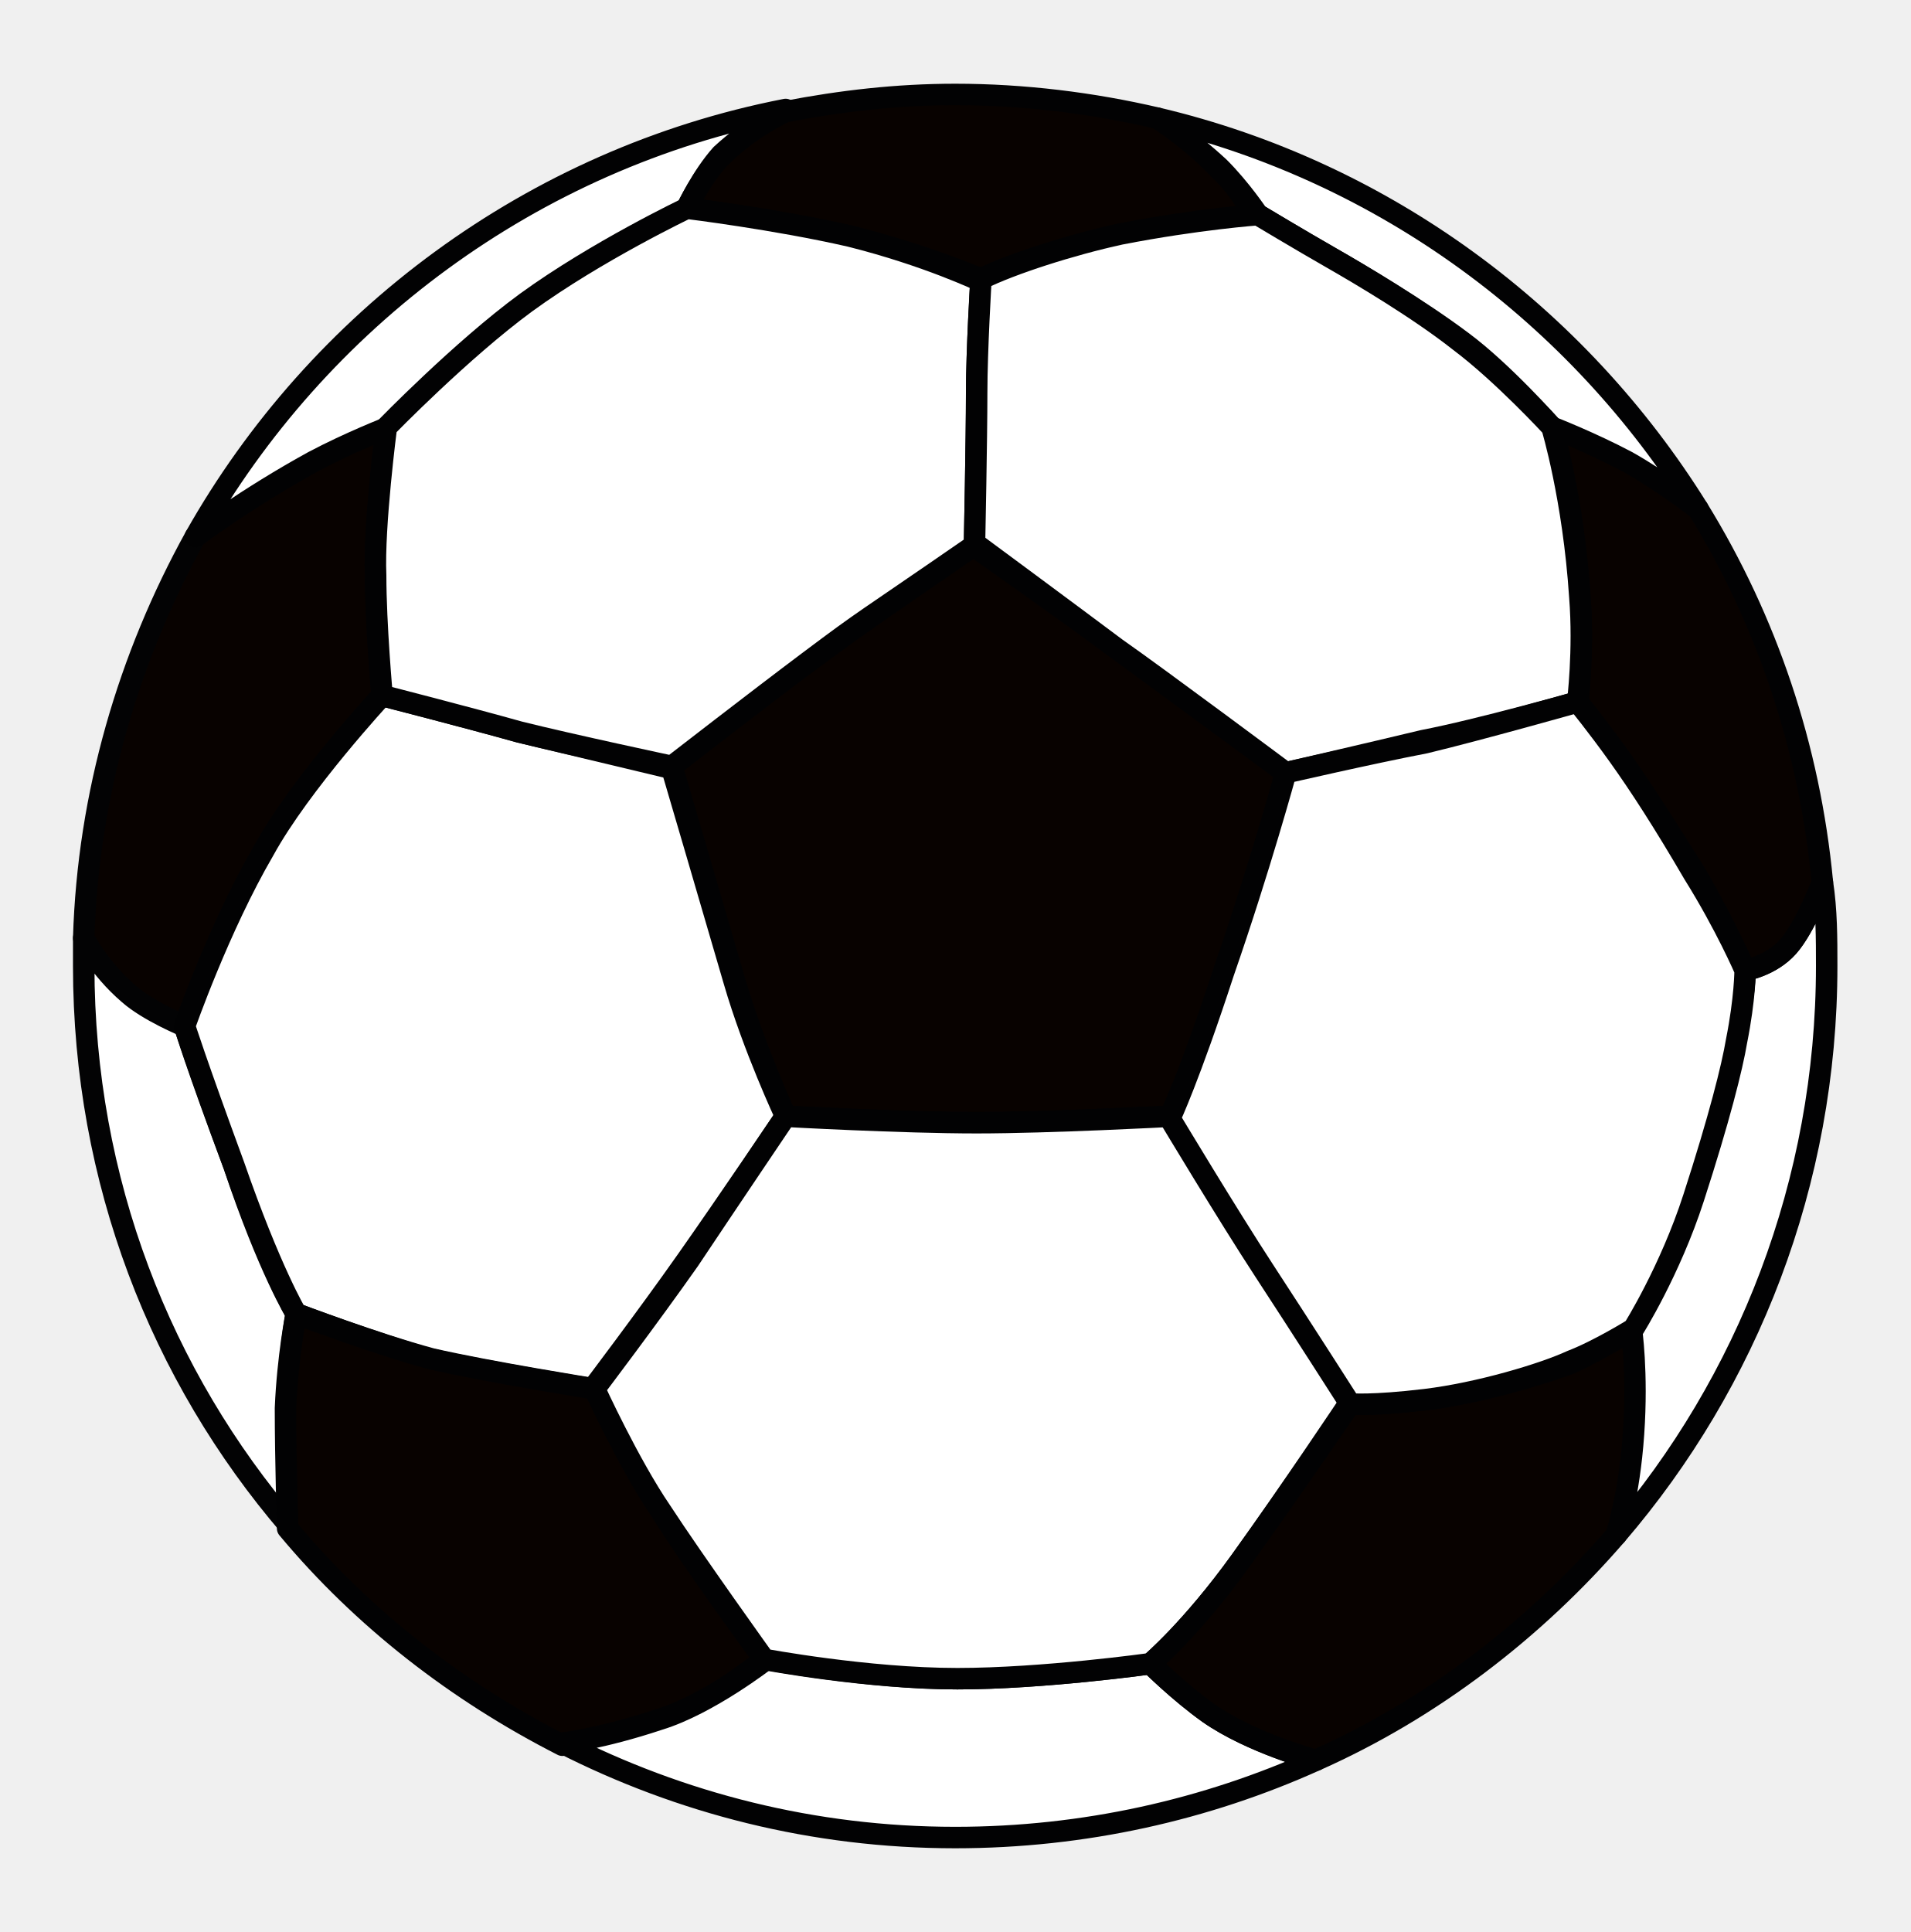
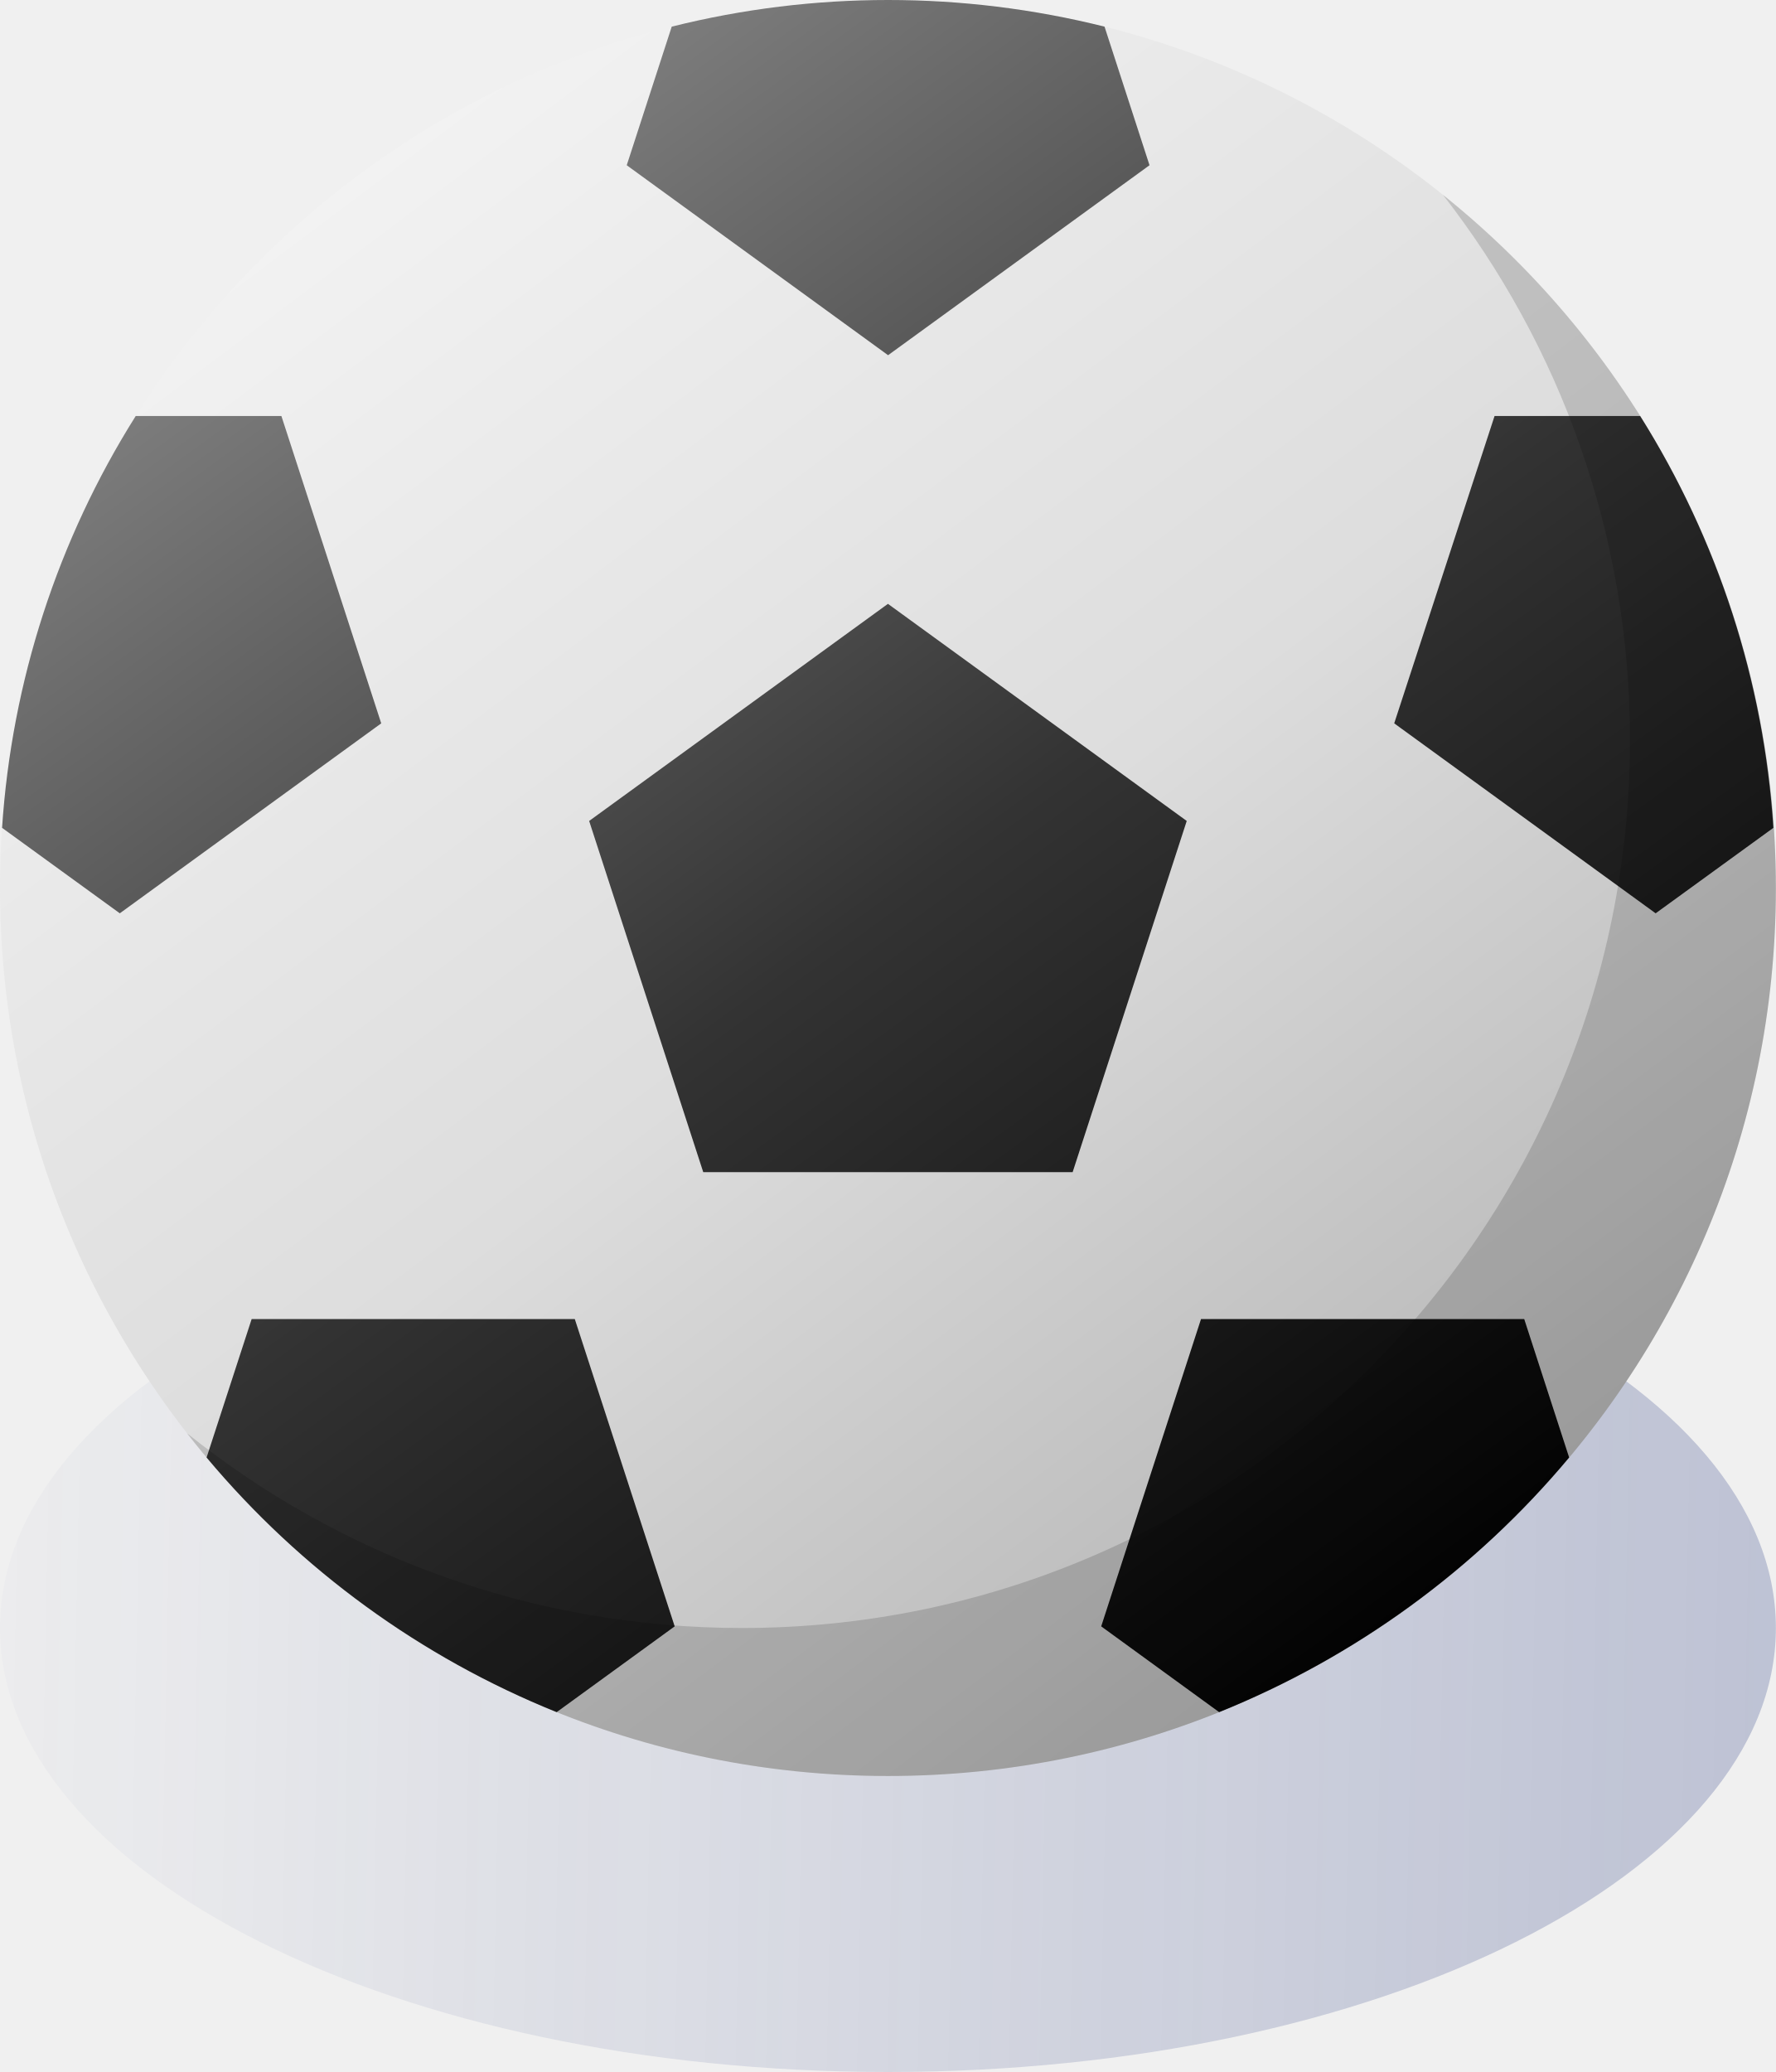
- <svg xmlns="http://www.w3.org/2000/svg" version="1.1" id="Ebene_1" x="0px" y="0px" width="8.9px" height="9px" viewBox="0 0 8.9 9" style="enable-background:new 0 0 8.9 9;" xml:space="preserve">
-   <style type="text/css">
- 
- 	.st0{fill:#080200;stroke:#020203;stroke-width:0.1;stroke-linecap:round;stroke-linejoin:round;stroke-miterlimit:3.864;}
- 	.st1{fill:#FFFFFF;stroke:#020203;stroke-width:0.1;stroke-linecap:round;stroke-linejoin:round;stroke-miterlimit:3.864;}
- 	.st2{fill:#080200;stroke:#030304;stroke-width:0.1;stroke-linecap:round;stroke-linejoin:round;stroke-miterlimit:3.864;}
- 	.st3{fill:#FFFFFF;stroke:#030304;stroke-width:0.1;stroke-linecap:round;stroke-linejoin:round;stroke-miterlimit:3.864;}
- 
- </style>
+ <svg xmlns="http://www.w3.org/2000/svg" width="24" height="28" viewBox="0 0 24 28" fill="none">
  <g>
-     <path class="st0" d="M5.99,3.6c0,0-0.6-0.44-0.79-0.58C5,2.87,4.53,2.54,4.53,2.54C3.98,2.93,4.07,2.86,3.77,3.08   C3.53,3.25,3.13,3.57,3.13,3.57s0.2,0.68,0.29,0.99S3.66,5.2,3.66,5.2S4.2,5.23,4.55,5.23c0.34,0,0.9-0.03,0.9-0.03   S5.54,5.02,5.7,4.53C5.87,4.04,5.99,3.6,5.99,3.6z" />
-     <path class="st2" d="M1.75,2.68c0,0.23,0.03,0.56,0.03,0.56S1.4,3.65,1.23,3.96C1.02,4.32,0.86,4.78,0.86,4.78S0.69,4.71,0.6,4.63   C0.46,4.51,0.39,4.37,0.39,4.37C0.41,3.7,0.6,3.06,0.91,2.5c0,0,0.24-0.18,0.55-0.35C1.62,2.06,1.8,1.99,1.8,1.99   S1.74,2.45,1.75,2.68z" />
-     <path class="st3" d="M1.38,6.12c0,0-0.04,0.21-0.04,0.44c0,0.24,0.01,0.55,0.01,0.55C0.75,6.41,0.39,5.5,0.39,4.5   c0-0.04,0-0.09,0-0.13c0,0,0.07,0.14,0.21,0.26c0.09,0.08,0.26,0.15,0.26,0.15s0.05,0.17,0.23,0.65C1.25,5.91,1.38,6.12,1.38,6.12" />
-     <path class="st1" d="M0.86,4.78c0,0,0.16-0.46,0.37-0.82C1.4,3.65,1.78,3.24,1.78,3.24s0.39,0.1,0.64,0.17   c0.25,0.06,0.71,0.17,0.71,0.17s0.2,0.68,0.29,0.99S3.66,5.2,3.66,5.2S3.39,5.6,3.2,5.87c-0.19,0.27-0.44,0.6-0.44,0.6   s-0.5-0.08-0.76-0.14C1.75,6.26,1.38,6.12,1.38,6.12s-0.12-0.2-0.29-0.69C0.91,4.94,0.86,4.78,0.86,4.78" />
-     <path class="st0" d="M1.34,7.12c0.35,0.42,0.79,0.76,1.28,1.01c0,0,0.18-0.03,0.46-0.11C3.3,7.94,3.56,7.73,3.56,7.73   S3.22,7.27,3.08,7.04C2.93,6.82,2.77,6.47,2.77,6.47s-0.5-0.08-0.76-0.14C1.75,6.26,1.38,6.12,1.38,6.12S1.34,6.32,1.33,6.56   C1.33,6.8,1.34,7.12,1.34,7.12" />
-     <path class="st1" d="M2.62,8.12C3.17,8.4,3.79,8.56,4.45,8.56c0.6,0,1.17-0.13,1.68-0.36c0,0-0.3-0.08-0.5-0.22   c-0.14-0.1-0.27-0.23-0.27-0.23s-0.5,0.07-0.9,0.07c-0.41,0-0.89-0.09-0.89-0.09S3.3,7.94,3.07,8.01C2.8,8.1,2.62,8.12,2.62,8.12z" />
-     <path class="st1" d="M3.56,7.73c0,0-0.33-0.46-0.48-0.69C2.93,6.82,2.77,6.47,2.77,6.47s0.25-0.33,0.44-0.6   C3.39,5.6,3.66,5.2,3.66,5.2S4.2,5.23,4.55,5.23c0.34,0,0.9-0.03,0.9-0.03s0.27,0.45,0.44,0.71c0.17,0.26,0.4,0.62,0.4,0.62   S6.01,6.95,5.78,7.27C5.55,7.59,5.36,7.75,5.36,7.75s-0.5,0.07-0.9,0.07C4.04,7.82,3.56,7.73,3.56,7.73z" />
-     <path class="st0" d="M7.61,6.19c0,0,0.03,0.2,0.01,0.49C7.59,6.96,7.53,7.15,7.53,7.15C7.15,7.59,6.67,7.96,6.13,8.2   c0,0-0.3-0.08-0.5-0.22c-0.14-0.1-0.27-0.23-0.27-0.23s0.19-0.16,0.42-0.48c0.23-0.32,0.51-0.73,0.51-0.73s0.1,0.01,0.35-0.02   c0.25-0.03,0.55-0.12,0.68-0.17C7.45,6.29,7.61,6.19,7.61,6.19z" />
-     <path class="st1" d="M8.13,4.52c0,0,0.12-0.02,0.2-0.11c0.08-0.09,0.16-0.3,0.16-0.3C8.51,4.24,8.51,4.37,8.51,4.5   c0,1.01-0.37,1.94-0.98,2.65c0,0,0.06-0.18,0.08-0.47c0.02-0.29-0.01-0.49-0.01-0.49s0.17-0.27,0.28-0.61   c0.12-0.37,0.18-0.61,0.2-0.73C8.13,4.65,8.13,4.52,8.13,4.52z" />
-     <path class="st0" d="M7.23,1.99c0,0,0.18,0.07,0.35,0.16s0.33,0.22,0.33,0.22c0.32,0.52,0.52,1.11,0.58,1.74   c0,0-0.08,0.21-0.16,0.3c-0.08,0.09-0.2,0.11-0.2,0.11S8.04,4.31,7.9,4.07C7.75,3.83,7.64,3.66,7.54,3.52   c-0.1-0.14-0.19-0.25-0.19-0.25s0.03-0.24,0.01-0.49C7.33,2.32,7.23,1.99,7.23,1.99z" />
-     <path class="st1" d="M7.58,2.15C7.41,2.06,7.23,1.99,7.23,1.99S7,1.73,6.81,1.59C6.61,1.44,6.34,1.28,6.2,1.2   c-0.14-0.08-0.34-0.2-0.34-0.2S5.78,0.88,5.68,0.78C5.54,0.65,5.39,0.55,5.39,0.55C6.45,0.8,7.35,1.47,7.91,2.37   C7.91,2.37,7.74,2.24,7.58,2.15z" />
-     <path class="st1" d="M0.91,2.5c0.57-1.01,1.57-1.76,2.75-1.99c0,0-0.16,0.08-0.3,0.21C3.27,0.82,3.2,0.97,3.2,0.97   S2.72,1.28,2.5,1.45C2.27,1.61,1.81,1.99,1.81,1.99h0c0,0-0.18,0.07-0.35,0.16C1.15,2.32,0.91,2.5,0.91,2.5L0.91,2.5z" />
-     <path class="st0" d="M3.66,0.52c0.26-0.05,0.52-0.08,0.79-0.08c0.32,0,0.64,0.04,0.94,0.11h0c0,0,0.16,0.1,0.29,0.24   c0.1,0.09,0.17,0.23,0.17,0.23l0,0c0,0-0.28,0.02-0.64,0.09C4.99,1.14,4.71,1.23,4.57,1.3c0,0-0.25-0.11-0.61-0.2   C3.61,1.02,3.2,0.97,3.2,0.97s0.07-0.15,0.16-0.24C3.5,0.59,3.66,0.52,3.66,0.52" />
-     <path class="st1" d="M3.13,3.57c0,0,0.4-0.31,0.64-0.49c0.28-0.21,0.22-0.16,0.77-0.54c0,0,0.01-0.5,0.01-0.7   c0-0.21,0.02-0.53,0.02-0.53S4.32,1.19,3.96,1.1C3.61,1.02,3.2,0.97,3.2,0.97S2.78,1.17,2.45,1.41c-0.3,0.22-0.65,0.58-0.65,0.58   S1.74,2.45,1.75,2.68c0,0.23,0.03,0.56,0.03,0.56s0.39,0.1,0.64,0.17C2.66,3.47,3.13,3.57,3.13,3.57z" />
-     <path class="st1" d="M7.23,1.99c0,0-0.23-0.25-0.43-0.4C6.61,1.44,6.34,1.28,6.2,1.2c-0.14-0.08-0.34-0.2-0.34-0.2v0   c0,0-0.28,0.02-0.64,0.09C4.99,1.14,4.71,1.23,4.57,1.3c0,0-0.02,0.33-0.02,0.53c0,0.21-0.01,0.7-0.01,0.7S5,2.87,5.2,3.02   C5.4,3.16,5.99,3.6,5.99,3.6s0.39-0.09,0.64-0.15C6.89,3.4,7.35,3.27,7.35,3.27s0.03-0.24,0.01-0.49C7.33,2.32,7.23,1.99,7.23,1.99   z" />
-     <path class="st1" d="M8.13,4.52c0,0-0.09-0.21-0.24-0.45C7.75,3.83,7.64,3.66,7.54,3.52c-0.1-0.14-0.19-0.25-0.19-0.25   S6.89,3.4,6.64,3.46C6.38,3.51,5.99,3.6,5.99,3.6S5.87,4.04,5.7,4.53C5.54,5.02,5.45,5.21,5.45,5.21s0.27,0.45,0.44,0.71   c0.17,0.26,0.4,0.62,0.4,0.62l0,0c0,0,0.1,0.01,0.35-0.02c0.25-0.03,0.55-0.12,0.68-0.18c0.13-0.05,0.29-0.15,0.29-0.15v0   c0,0,0.17-0.27,0.28-0.61c0.12-0.37,0.18-0.61,0.2-0.73C8.13,4.65,8.13,4.52,8.13,4.52z" />
+     <path d="M12 28C18.627 28 24 25.314 24 22C24 18.686 18.627 16 12 16C5.373 16 0 18.686 0 22C0 25.314 5.373 28 12 28Z" fill="url(#paint0)" fill-opacity="0.25" />
+     <path d="M12 24C18.627 24 24 18.627 24 12C24 5.373 18.627 0 12 0C5.373 0 0 5.373 0 12C0 18.627 5.373 24 12 24Z" fill="url(#paint1)" />
+     <path fill-rule="evenodd" clip-rule="evenodd" d="M15.535 2.233L12.002 4.8L8.47 2.233L9.078 0.36C10.998 -0.12 13.007 -0.12 14.927 0.36L15.535 2.233ZM7.962 11.094L12 8.16L16.038 11.094L14.496 15.84H9.504L7.962 11.094ZM5.152 9.775L3.803 5.622H1.834C0.779 7.298 0.159 9.211 0.028 11.187L1.619 12.342L5.152 9.775ZM3.401 17.825H7.768L9.118 21.978L7.523 23.137C5.687 22.396 4.063 21.214 2.792 19.696L3.401 17.825ZM16.231 17.825L14.882 21.978L16.476 23.137C18.312 22.396 19.937 21.214 21.206 19.696L20.599 17.825H16.231ZM22.375 12.342L18.842 9.775L20.198 5.622H22.166C23.219 7.299 23.838 9.211 23.966 11.187L22.375 12.342Z" fill="url(#paint2)" />
+     <path opacity="0.15" d="M22.028 10C22.028 16.628 16.655 22 10.028 22C7.19 22 4.582 21.015 2.527 19.368C4.723 22.187 8.15 24 12 24C18.627 24 24 18.628 24 12C24 8.211 22.244 4.832 19.5 2.632C21.084 4.666 22.028 7.223 22.028 10Z" fill="black" />
  </g>
+   <defs>
+     <linearGradient id="paint0" x1="24" y1="28" x2="-2.161" y2="27.473" gradientUnits="userSpaceOnUse">
+       <stop stop-color="#253780" />
+       <stop offset="1" stop-color="#253780" stop-opacity="0" />
+     </linearGradient>
+     <linearGradient id="paint1" x1="5.1" y1="1.333" x2="20.968" y2="22.445" gradientUnits="userSpaceOnUse">
+       <stop stop-color="#F3F3F3" />
+       <stop offset="0.5" stop-color="#DDDDDD" />
+       <stop offset="1" stop-color="#AFAFAF" />
+     </linearGradient>
+     <linearGradient id="paint2" x1="5.115" y1="1.285" x2="20.261" y2="22.134" gradientUnits="userSpaceOnUse">
+       <stop stop-color="#868686" />
+       <stop offset="0.5" stop-color="#333333" />
+       <stop offset="1" />
+     </linearGradient>
+   </defs>
</svg>
